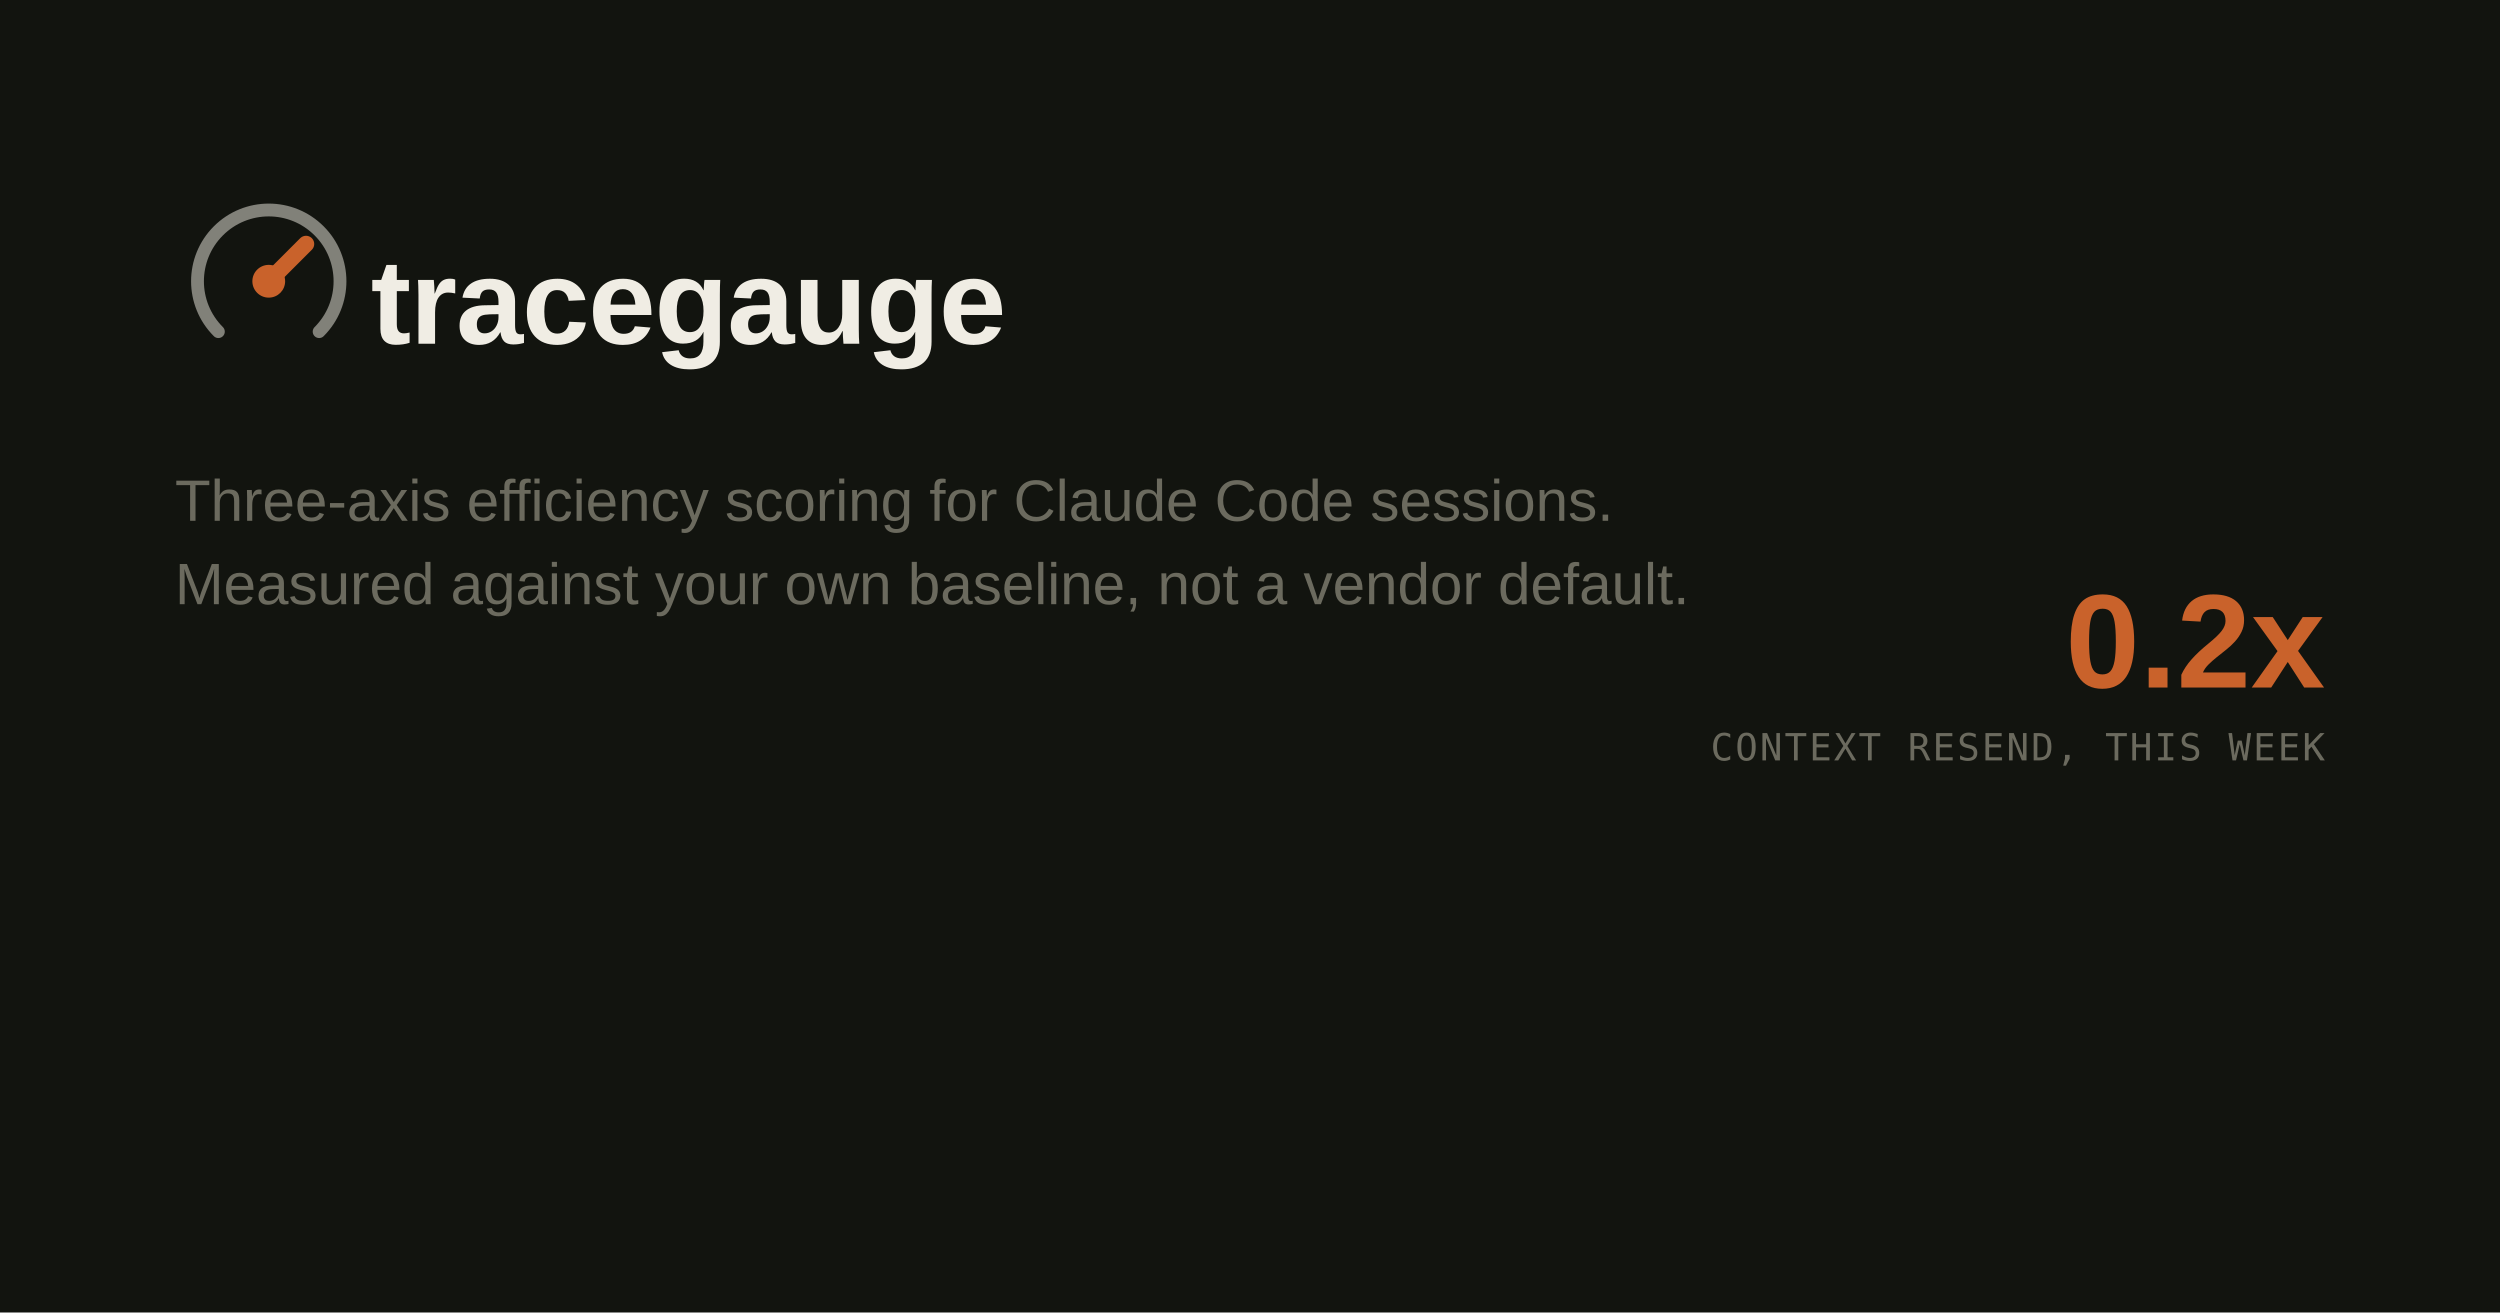
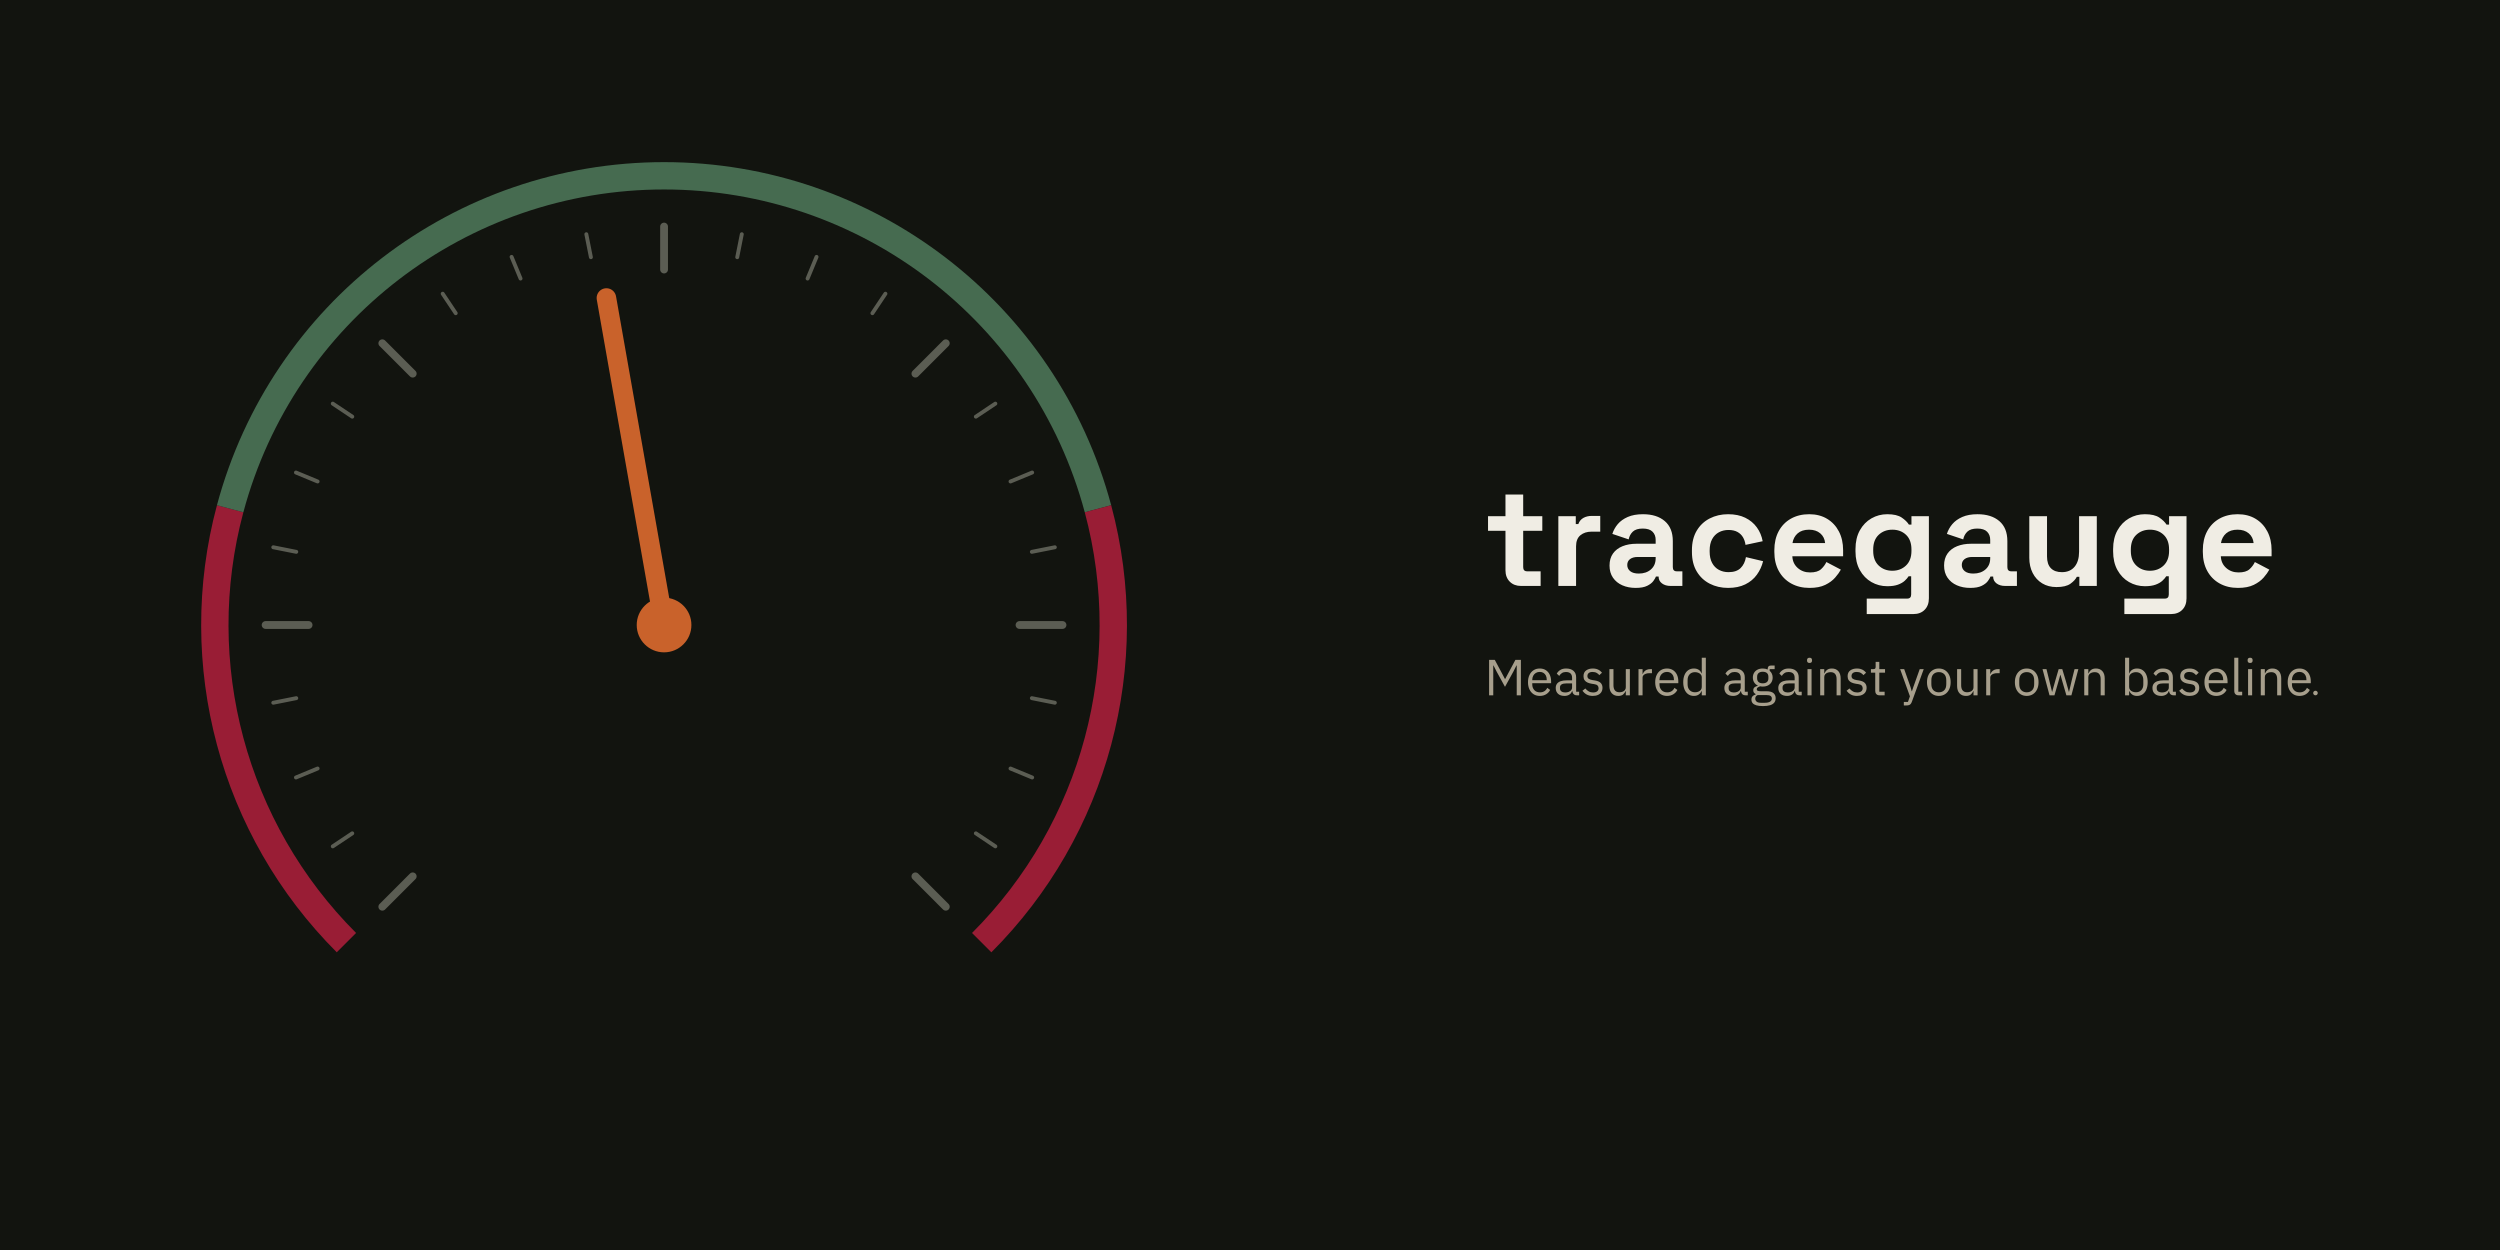
- <svg xmlns="http://www.w3.org/2000/svg" viewBox="0 0 1200 630" width="1200" height="630">
-   <rect width="1200" height="630" fill="#12140F" />
-   <g transform="translate(84,90) scale(0.9)">
-     <path d="M 23.13 76.87 A 38 38 0 1 1 76.87 76.87" fill="none" stroke="#F0EDE4" stroke-width="6.84" stroke-linecap="round" opacity="0.5" />
-     <line x1="50" y1="50" x2="69.88" y2="30.12" stroke="#C9622B" stroke-width="8.74" stroke-linecap="round" />
-     <circle cx="50" cy="50" r="8.74" fill="#C9622B" />
-   </g>
-   <text x="178" y="165" font-family="Space Grotesk, Arial, sans-serif" font-weight="700" font-size="58" fill="#F0EDE4" letter-spacing="-0.5">tracegauge</text>
-   <text x="84" y="250" font-family="IBM Plex Sans, Arial, sans-serif" font-size="28" fill="#6B6A5E">Three-axis efficiency scoring for Claude Code sessions.</text>
-   <text x="84" y="290" font-family="IBM Plex Sans, Arial, sans-serif" font-size="28" fill="#6B6A5E">Measured against your own baseline, not a vendor default.</text>
-   <text x="1116" y="330" text-anchor="end" font-family="Space Grotesk, Arial, sans-serif" font-weight="700" font-size="64" fill="#C9622B">0.2x</text>
-   <text x="1116" y="365" text-anchor="end" font-family="IBM Plex Mono, monospace" font-size="18" letter-spacing="1" fill="#6B6A5E">CONTEXT RESEND, THIS WEEK</text>
+ <svg xmlns="http://www.w3.org/2000/svg" viewBox="0 0 1280 640" width="1280" height="640">
+   <rect width="1280" height="640" fill="#12140F" />
+   <path d="M 177.37 482.63 A 230 230 0 0 1 117.84 260.47" fill="none" stroke="#B01E3C" stroke-width="14" stroke-linecap="butt" opacity="0.85" />
+   <path d="M 117.84 260.47 A 230 230 0 0 1 562.16 260.47" fill="none" stroke="#4F7A5C" stroke-width="14" stroke-linecap="butt" opacity="0.85" />
+   <path d="M 562.16 260.47 A 230 230 0 0 1 502.63 482.63" fill="none" stroke="#B01E3C" stroke-width="14" stroke-linecap="butt" opacity="0.85" />
+   <line x1="195.75" y1="464.25" x2="211.31" y2="448.69" stroke="#5B5D53" stroke-width="4" stroke-linecap="round" />
+   <line x1="170.38" y1="433.34" x2="180.36" y2="426.67" stroke="#5B5D53" stroke-width="2" stroke-linecap="round" />
+   <line x1="151.53" y1="398.07" x2="162.62" y2="393.48" stroke="#5B5D53" stroke-width="2" stroke-linecap="round" />
+   <line x1="139.92" y1="359.80" x2="151.69" y2="357.46" stroke="#5B5D53" stroke-width="2" stroke-linecap="round" />
+   <line x1="136.00" y1="320.00" x2="158.00" y2="320.00" stroke="#5B5D53" stroke-width="4" stroke-linecap="round" />
+   <line x1="139.92" y1="280.20" x2="151.69" y2="282.54" stroke="#5B5D53" stroke-width="2" stroke-linecap="round" />
+   <line x1="151.53" y1="241.93" x2="162.62" y2="246.52" stroke="#5B5D53" stroke-width="2" stroke-linecap="round" />
+   <line x1="170.38" y1="206.66" x2="180.36" y2="213.33" stroke="#5B5D53" stroke-width="2" stroke-linecap="round" />
+   <line x1="195.75" y1="175.75" x2="211.31" y2="191.31" stroke="#5B5D53" stroke-width="4" stroke-linecap="round" />
+   <line x1="226.66" y1="150.38" x2="233.33" y2="160.36" stroke="#5B5D53" stroke-width="2" stroke-linecap="round" />
+   <line x1="261.93" y1="131.53" x2="266.52" y2="142.62" stroke="#5B5D53" stroke-width="2" stroke-linecap="round" />
+   <line x1="300.20" y1="119.92" x2="302.54" y2="131.69" stroke="#5B5D53" stroke-width="2" stroke-linecap="round" />
+   <line x1="340.00" y1="116.00" x2="340.00" y2="138.00" stroke="#5B5D53" stroke-width="4" stroke-linecap="round" />
+   <line x1="379.80" y1="119.92" x2="377.46" y2="131.69" stroke="#5B5D53" stroke-width="2" stroke-linecap="round" />
+   <line x1="418.07" y1="131.53" x2="413.48" y2="142.62" stroke="#5B5D53" stroke-width="2" stroke-linecap="round" />
+   <line x1="453.34" y1="150.38" x2="446.67" y2="160.36" stroke="#5B5D53" stroke-width="2" stroke-linecap="round" />
+   <line x1="484.25" y1="175.75" x2="468.69" y2="191.31" stroke="#5B5D53" stroke-width="4" stroke-linecap="round" />
+   <line x1="509.62" y1="206.66" x2="499.64" y2="213.33" stroke="#5B5D53" stroke-width="2" stroke-linecap="round" />
+   <line x1="528.47" y1="241.93" x2="517.38" y2="246.52" stroke="#5B5D53" stroke-width="2" stroke-linecap="round" />
+   <line x1="540.08" y1="280.20" x2="528.31" y2="282.54" stroke="#5B5D53" stroke-width="2" stroke-linecap="round" />
+   <line x1="544.00" y1="320.00" x2="522.00" y2="320.00" stroke="#5B5D53" stroke-width="4" stroke-linecap="round" />
+   <line x1="540.08" y1="359.80" x2="528.31" y2="357.46" stroke="#5B5D53" stroke-width="2" stroke-linecap="round" />
+   <line x1="528.47" y1="398.07" x2="517.38" y2="393.48" stroke="#5B5D53" stroke-width="2" stroke-linecap="round" />
+   <line x1="509.62" y1="433.34" x2="499.64" y2="426.67" stroke="#5B5D53" stroke-width="2" stroke-linecap="round" />
+   <line x1="484.25" y1="464.25" x2="468.69" y2="448.69" stroke="#5B5D53" stroke-width="4" stroke-linecap="round" />
+   <line x1="340" y1="320" x2="310.48" y2="152.58" stroke="#C9622B" stroke-width="10" stroke-linecap="round" />
+   <circle cx="340" cy="320" r="14" fill="#C9622B" />
+   <path d="M778.72 300.0Q775.192 300.0 772.996 297.804Q770.8 295.608 770.8 291.936V271.776H761.872V264.288H770.8V253.2H779.872V264.288H789.664V271.776H779.872V290.352Q779.872 292.512 781.888 292.512H788.8V300.0Z M797.872 300.0V264.288H806.8V268.32H808.096Q808.888 266.16 810.724 265.152Q812.56 264.144 815.008 264.144H819.328V272.208H814.864Q811.408 272.208 809.176 274.044Q806.944 275.88 806.944 279.696V300.0Z M837.472 301.008Q833.656 301.008 830.632 299.676Q827.608 298.344 825.844 295.788Q824.08 293.232 824.08 289.56Q824.08 285.888 825.844 283.404Q827.608 280.92 830.74 279.66Q833.872 278.4 837.904 278.4H847.696V276.384Q847.696 273.864 846.112 272.244Q844.528 270.624 841.072 270.624Q837.688 270.624 836.032 272.172Q834.376 273.72 833.872 276.168L825.52 273.36Q826.384 270.624 828.292 268.356Q830.2 266.088 833.404 264.684Q836.608 263.28 841.216 263.28Q848.272 263.28 852.376 266.808Q856.48 270.336 856.48 277.032V290.352Q856.48 292.512 858.496 292.512H861.376V300.0H855.328Q852.664 300.0 850.936 298.704Q849.208 297.408 849.208 295.248V295.176H847.84Q847.552 296.04 846.544 297.444Q845.536 298.848 843.376 299.928Q841.216 301.008 837.472 301.008ZM839.056 293.664Q842.872 293.664 845.284 291.54Q847.696 289.416 847.696 285.888V285.168H838.552Q836.032 285.168 834.592 286.248Q833.152 287.328 833.152 289.272Q833.152 291.216 834.664 292.44Q836.176 293.664 839.056 293.664Z M884.776 301.008Q879.592 301.008 875.38 298.848Q871.168 296.688 868.72 292.584Q866.272 288.48 866.272 282.648V281.64Q866.272 275.808 868.72 271.704Q871.168 267.6 875.38 265.44Q879.592 263.28 884.776 263.28Q889.888 263.28 893.56 265.08Q897.232 266.88 899.5 270.012Q901.768 273.144 902.488 277.104L893.704 278.976Q893.416 276.816 892.408 275.088Q891.4 273.36 889.564 272.352Q887.728 271.344 884.992 271.344Q882.256 271.344 880.06 272.532Q877.864 273.72 876.604 276.06Q875.344 278.4 875.344 281.784V282.504Q875.344 285.888 876.604 288.228Q877.864 290.568 880.06 291.756Q882.256 292.944 884.992 292.944Q889.096 292.944 891.22 290.82Q893.344 288.696 893.92 285.24L902.704 287.328Q901.768 291.144 899.5 294.276Q897.232 297.408 893.56 299.208Q889.888 301.008 884.776 301.008Z M926.464 301.008Q921.136 301.008 917.068 298.74Q913 296.472 910.732 292.332Q908.464 288.192 908.464 282.576V281.712Q908.464 276.096 910.696 271.956Q912.928 267.816 916.96 265.548Q920.992 263.28 926.32 263.28Q931.576 263.28 935.464 265.62Q939.352 267.96 941.512 272.1Q943.672 276.24 943.672 281.712V284.808H917.68Q917.824 288.48 920.416 290.784Q923.008 293.088 926.752 293.088Q930.568 293.088 932.368 291.432Q934.168 289.776 935.104 287.76L942.52 291.648Q941.512 293.52 939.604 295.716Q937.696 297.912 934.528 299.46Q931.36 301.008 926.464 301.008ZM917.752 278.04H934.456Q934.168 274.944 931.972 273.072Q929.776 271.2 926.248 271.2Q922.576 271.2 920.416 273.072Q918.256 274.944 917.752 278.04Z M950.008 282.288V281.136Q950.008 275.52 952.24 271.524Q954.472 267.528 958.18 265.404Q961.888 263.28 966.28 263.28Q971.176 263.28 973.696 265.008Q976.216 266.736 977.368 268.608H978.664V264.288H987.592V306.336Q987.592 310.008 985.432 312.204Q983.272 314.4 979.672 314.4H955.768V306.48H976.504Q978.52 306.48 978.52 304.32V295.032H977.224Q976.504 296.184 975.208 297.372Q973.912 298.56 971.752 299.352Q969.592 300.144 966.28 300.144Q961.888 300.144 958.18 298.02Q954.472 295.896 952.24 291.9Q950.008 287.904 950.008 282.288ZM968.872 292.224Q973.048 292.224 975.856 289.56Q978.664 286.896 978.664 282.072V281.352Q978.664 276.456 975.892 273.828Q973.12 271.2 968.872 271.2Q964.696 271.2 961.888 273.828Q959.08 276.456 959.08 281.352V282.072Q959.08 286.896 961.888 289.56Q964.696 292.224 968.872 292.224Z M1008.76 301.008Q1004.944 301.008 1001.92 299.676Q998.896 298.344 997.132 295.788Q995.368 293.232 995.368 289.56Q995.368 285.888 997.132 283.404Q998.896 280.92 1002.028 279.66Q1005.16 278.4 1009.192 278.4H1018.984V276.384Q1018.984 273.864 1017.4 272.244Q1015.816 270.624 1012.36 270.624Q1008.976 270.624 1007.32 272.172Q1005.664 273.72 1005.16 276.168L996.808 273.36Q997.672 270.624 999.58 268.356Q1001.488 266.088 1004.692 264.684Q1007.896 263.28 1012.504 263.28Q1019.56 263.28 1023.664 266.808Q1027.768 270.336 1027.768 277.032V290.352Q1027.768 292.512 1029.784 292.512H1032.664V300.0H1026.616Q1023.952 300.0 1022.224 298.704Q1020.496 297.408 1020.496 295.248V295.176H1019.128Q1018.84 296.04 1017.832 297.444Q1016.824 298.848 1014.664 299.928Q1012.504 301.008 1008.76 301.008ZM1010.344 293.664Q1014.16 293.664 1016.572 291.54Q1018.984 289.416 1018.984 285.888V285.168H1009.84Q1007.32 285.168 1005.88 286.248Q1004.44 287.328 1004.44 289.272Q1004.44 291.216 1005.952 292.44Q1007.464 293.664 1010.344 293.664Z M1052.896 300.576Q1048.72 300.576 1045.588 298.668Q1042.456 296.76 1040.728 293.376Q1039.0 289.992 1039.0 285.6V264.288H1048.072V284.88Q1048.072 288.912 1050.052 290.928Q1052.032 292.944 1055.704 292.944Q1059.88 292.944 1062.184 290.172Q1064.488 287.4 1064.488 282.432V264.288H1073.56V300.0H1064.632V295.32H1063.336Q1062.472 297.12 1060.096 298.848Q1057.72 300.576 1052.896 300.576Z M1081.912 282.288V281.136Q1081.912 275.52 1084.144 271.524Q1086.376 267.528 1090.084 265.404Q1093.792 263.28 1098.184 263.28Q1103.08 263.28 1105.6 265.008Q1108.12 266.736 1109.272 268.608H1110.568V264.288H1119.496V306.336Q1119.496 310.008 1117.336 312.204Q1115.176 314.4 1111.576 314.4H1087.672V306.48H1108.408Q1110.424 306.48 1110.424 304.32V295.032H1109.128Q1108.408 296.184 1107.112 297.372Q1105.816 298.56 1103.656 299.352Q1101.496 300.144 1098.184 300.144Q1093.792 300.144 1090.084 298.02Q1086.376 295.896 1084.144 291.9Q1081.912 287.904 1081.912 282.288ZM1100.776 292.224Q1104.952 292.224 1107.76 289.56Q1110.568 286.896 1110.568 282.072V281.352Q1110.568 276.456 1107.796 273.828Q1105.024 271.2 1100.776 271.2Q1096.6 271.2 1093.792 273.828Q1090.984 276.456 1090.984 281.352V282.072Q1090.984 286.896 1093.792 289.56Q1096.6 292.224 1100.776 292.224Z M1145.848 301.008Q1140.52 301.008 1136.452 298.74Q1132.384 296.472 1130.116 292.332Q1127.848 288.192 1127.848 282.576V281.712Q1127.848 276.096 1130.08 271.956Q1132.312 267.816 1136.344 265.548Q1140.376 263.28 1145.704 263.28Q1150.96 263.28 1154.848 265.62Q1158.736 267.96 1160.896 272.1Q1163.056 276.24 1163.056 281.712V284.808H1137.064Q1137.208 288.48 1139.8 290.784Q1142.392 293.088 1146.136 293.088Q1149.952 293.088 1151.752 291.432Q1153.552 289.776 1154.488 287.76L1161.904 291.648Q1160.896 293.52 1158.988 295.716Q1157.08 297.912 1153.912 299.46Q1150.744 301.008 1145.848 301.008ZM1137.136 278.04H1153.84Q1153.552 274.944 1151.356 273.072Q1149.16 271.2 1145.632 271.2Q1141.96 271.2 1139.8 273.072Q1137.64 274.944 1137.136 278.04Z" fill="#F0EDE4" />
+   <path d="M762.418 356.0V337.852H765.33L768.762 344.274L770.53 347.628H770.66L772.454 344.274L775.886 337.852H778.694V356.0H776.562V343.754V340.712H776.432L774.898 343.754L770.556 351.658L766.214 343.754L764.68 340.712H764.55V343.754V356.0Z M788.366 356.312Q786.546 356.312 785.194 355.441Q783.842 354.57 783.088 352.997Q782.334 351.424 782.334 349.292Q782.334 347.16 783.088 345.587Q783.842 344.014 785.194 343.143Q786.546 342.272 788.366 342.272Q790.16 342.272 791.46 343.117Q792.76 343.962 793.462 345.444Q794.164 346.926 794.164 348.824V349.812H784.518V350.436Q784.518 352.178 785.571 353.335Q786.624 354.492 788.496 354.492Q789.77 354.492 790.719 353.894Q791.668 353.296 792.188 352.178L793.67 353.244Q793.02 354.596 791.642 355.454Q790.264 356.312 788.366 356.312ZM788.366 344.014Q787.248 344.014 786.377 344.534Q785.506 345.054 785.012 345.977Q784.518 346.9 784.518 348.07V348.252H791.928V347.966Q791.928 346.77 791.486 345.886Q791.044 345.002 790.238 344.508Q789.432 344.014 788.366 344.014Z M808.516 356.0H807.346Q806.514 356.0 805.994 355.649Q805.474 355.298 805.24 354.674Q805.006 354.05 805.006 353.244V353.062L805.812 353.816H804.902Q804.486 355.038 803.459 355.675Q802.432 356.312 801.028 356.312Q798.896 356.312 797.713 355.22Q796.53 354.128 796.53 352.256Q796.53 350.982 797.154 350.111Q797.778 349.24 799.039 348.785Q800.3 348.33 802.25 348.33H804.902V347.004Q804.902 345.574 804.122 344.82Q803.342 344.066 801.73 344.066Q800.534 344.066 799.702 344.612Q798.87 345.158 798.324 346.068L797.076 344.898Q797.622 343.832 798.818 343.052Q800.014 342.272 801.834 342.272Q804.252 342.272 805.617 343.468Q806.982 344.664 806.982 346.796V354.18H808.516ZM804.902 349.89H802.146Q800.378 349.89 799.546 350.41Q798.714 350.93 798.714 351.918V352.464Q798.714 353.452 799.442 353.998Q800.17 354.544 801.366 354.544Q802.406 354.544 803.199 354.219Q803.992 353.894 804.447 353.335Q804.902 352.776 804.902 352.1Z M815.51 356.312Q813.664 356.312 812.39 355.597Q811.116 354.882 810.206 353.686L811.688 352.49Q812.468 353.452 813.43 353.998Q814.392 354.544 815.666 354.544Q816.992 354.544 817.733 353.972Q818.474 353.4 818.474 352.36Q818.474 351.58 817.967 351.008Q817.46 350.436 816.134 350.254L815.068 350.098Q813.846 349.916 812.858 349.487Q811.87 349.058 811.311 348.265Q810.752 347.472 810.752 346.224Q810.752 344.222 812.117 343.247Q813.482 342.272 815.536 342.272Q816.628 342.272 817.473 342.532Q818.318 342.792 818.994 343.273Q819.67 343.754 820.216 344.43L818.838 345.678Q818.396 345.054 817.538 344.547Q816.68 344.04 815.38 344.04Q814.106 344.04 813.43 344.599Q812.754 345.158 812.754 346.12Q812.754 347.082 813.417 347.537Q814.08 347.992 815.328 348.2L816.368 348.356Q818.604 348.694 819.54 349.643Q820.476 350.592 820.476 352.126Q820.476 353.426 819.878 354.362Q819.28 355.298 818.162 355.805Q817.044 356.312 815.51 356.312Z M832.41 356.0V353.816H832.306Q831.916 354.778 831.071 355.545Q830.226 356.312 828.536 356.312Q826.482 356.312 825.247 354.973Q824.012 353.634 824.012 351.19V342.584H826.092V350.826Q826.092 352.62 826.872 353.53Q827.652 354.44 829.16 354.44Q829.992 354.44 830.733 354.167Q831.474 353.894 831.942 353.322Q832.41 352.75 832.41 351.866V342.584H834.49V356.0Z M840.99 356.0H838.91V342.584H840.99V345.054H841.12Q841.354 344.404 841.848 343.845Q842.342 343.286 843.122 342.935Q843.902 342.584 844.994 342.584H845.8V344.664H844.578Q843.46 344.664 842.654 344.963Q841.848 345.262 841.419 345.756Q840.99 346.25 840.99 346.9Z M853.496 356.312Q851.676 356.312 850.324 355.441Q848.972 354.57 848.218 352.997Q847.464 351.424 847.464 349.292Q847.464 347.16 848.218 345.587Q848.972 344.014 850.324 343.143Q851.676 342.272 853.496 342.272Q855.29 342.272 856.59 343.117Q857.89 343.962 858.592 345.444Q859.294 346.926 859.294 348.824V349.812H849.648V350.436Q849.648 352.178 850.701 353.335Q851.754 354.492 853.626 354.492Q854.9 354.492 855.849 353.894Q856.798 353.296 857.318 352.178L858.8 353.244Q858.15 354.596 856.772 355.454Q855.394 356.312 853.496 356.312ZM853.496 344.014Q852.378 344.014 851.507 344.534Q850.636 345.054 850.142 345.977Q849.648 346.9 849.648 348.07V348.252H857.058V347.966Q857.058 346.77 856.616 345.886Q856.174 345.002 855.368 344.508Q854.562 344.014 853.496 344.014Z M871.306 356.0V353.816H871.202Q870.604 355.064 869.629 355.688Q868.654 356.312 867.276 356.312Q865.612 356.312 864.377 355.454Q863.142 354.596 862.479 353.01Q861.816 351.424 861.816 349.292Q861.816 347.134 862.479 345.561Q863.142 343.988 864.377 343.13Q865.612 342.272 867.276 342.272Q868.654 342.272 869.668 342.883Q870.682 343.494 871.202 344.768H871.306V336.76H873.386V356.0ZM867.848 354.44Q868.81 354.44 869.59 354.115Q870.37 353.79 870.838 353.179Q871.306 352.568 871.306 351.71V346.718Q871.306 345.964 870.838 345.392Q870.37 344.82 869.59 344.482Q868.81 344.144 867.848 344.144Q866.106 344.144 865.079 345.249Q864.052 346.354 864.052 348.148V350.436Q864.052 352.23 865.079 353.335Q866.106 354.44 867.848 354.44Z M894.862 356.0H893.692Q892.86 356.0 892.34 355.649Q891.82 355.298 891.586 354.674Q891.352 354.05 891.352 353.244V353.062L892.158 353.816H891.248Q890.832 355.038 889.805 355.675Q888.778 356.312 887.374 356.312Q885.242 356.312 884.059 355.22Q882.876 354.128 882.876 352.256Q882.876 350.982 883.5 350.111Q884.124 349.24 885.385 348.785Q886.646 348.33 888.596 348.33H891.248V347.004Q891.248 345.574 890.468 344.82Q889.688 344.066 888.076 344.066Q886.88 344.066 886.048 344.612Q885.216 345.158 884.67 346.068L883.422 344.898Q883.968 343.832 885.164 343.052Q886.36 342.272 888.18 342.272Q890.598 342.272 891.963 343.468Q893.328 344.664 893.328 346.796V354.18H894.862ZM891.248 349.89H888.492Q886.724 349.89 885.892 350.41Q885.06 350.93 885.06 351.918V352.464Q885.06 353.452 885.788 353.998Q886.516 354.544 887.712 354.544Q888.752 354.544 889.545 354.219Q890.338 353.894 890.793 353.335Q891.248 352.776 891.248 352.1Z M909.136 357.482Q909.136 358.86 908.408 359.757Q907.68 360.654 906.237 361.083Q904.794 361.512 902.636 361.512Q900.556 361.512 899.243 361.122Q897.93 360.732 897.332 359.991Q896.734 359.25 896.734 358.21Q896.734 357.118 897.306 356.494Q897.878 355.87 898.866 355.61V355.324Q898.294 355.038 897.982 354.583Q897.67 354.128 897.67 353.452Q897.67 352.438 898.32 351.905Q898.97 351.372 899.984 351.112V351.008Q898.788 350.436 898.125 349.37Q897.462 348.304 897.462 346.9Q897.462 345.522 898.086 344.482Q898.71 343.442 899.854 342.857Q900.998 342.272 902.506 342.272Q903.234 342.272 903.871 342.402Q904.508 342.532 905.054 342.792V342.558Q905.054 341.778 905.418 341.271Q905.782 340.764 906.614 340.764H908.616V342.584H906.068V343.442Q906.796 344.066 907.199 344.95Q907.602 345.834 907.602 346.9Q907.602 348.252 906.978 349.305Q906.354 350.358 905.21 350.943Q904.066 351.528 902.532 351.528Q902.194 351.528 901.856 351.489Q901.518 351.45 901.232 351.398Q900.582 351.58 900.023 351.931Q899.464 352.282 899.464 352.906Q899.464 353.504 900.036 353.712Q900.608 353.92 901.518 353.92H904.378Q906.874 353.92 908.005 354.869Q909.136 355.818 909.136 357.482ZM907.186 357.638Q907.186 356.832 906.575 356.351Q905.964 355.87 904.404 355.87H899.932Q899.282 356.156 898.983 356.611Q898.684 357.066 898.684 357.69Q898.684 358.574 899.347 359.198Q900.01 359.822 901.596 359.822H903.52Q905.262 359.822 906.224 359.276Q907.186 358.73 907.186 357.638ZM902.532 349.864Q903.858 349.864 904.638 349.227Q905.418 348.59 905.418 347.264V346.536Q905.418 345.21 904.638 344.573Q903.858 343.936 902.532 343.936Q901.206 343.936 900.426 344.573Q899.646 345.21 899.646 346.536V347.264Q899.646 348.59 900.426 349.227Q901.206 349.864 902.532 349.864Z M922.474 356.0H921.304Q920.472 356.0 919.952 355.649Q919.432 355.298 919.198 354.674Q918.964 354.05 918.964 353.244V353.062L919.77 353.816H918.86Q918.444 355.038 917.417 355.675Q916.39 356.312 914.986 356.312Q912.854 356.312 911.671 355.22Q910.488 354.128 910.488 352.256Q910.488 350.982 911.112 350.111Q911.736 349.24 912.997 348.785Q914.258 348.33 916.208 348.33H918.86V347.004Q918.86 345.574 918.08 344.82Q917.3 344.066 915.688 344.066Q914.492 344.066 913.66 344.612Q912.828 345.158 912.282 346.068L911.034 344.898Q911.58 343.832 912.776 343.052Q913.972 342.272 915.792 342.272Q918.21 342.272 919.575 343.468Q920.94 344.664 920.94 346.796V354.18H922.474ZM918.86 349.89H916.104Q914.336 349.89 913.504 350.41Q912.672 350.93 912.672 351.918V352.464Q912.672 353.452 913.4 353.998Q914.128 354.544 915.324 354.544Q916.364 354.544 917.157 354.219Q917.95 353.894 918.405 353.335Q918.86 352.776 918.86 352.1Z M926.478 339.438Q925.828 339.438 925.516 339.113Q925.204 338.788 925.204 338.268V337.93Q925.204 337.41 925.516 337.085Q925.828 336.76 926.478 336.76Q927.154 336.76 927.453 337.085Q927.752 337.41 927.752 337.93V338.268Q927.752 338.788 927.453 339.113Q927.154 339.438 926.478 339.438ZM925.438 356.0V342.584H927.518V356.0Z M934.018 356.0H931.938V342.584H934.018V344.768H934.122Q934.616 343.624 935.513 342.948Q936.41 342.272 937.918 342.272Q939.998 342.272 941.207 343.611Q942.416 344.95 942.416 347.394V356.0H940.336V347.758Q940.336 345.964 939.569 345.054Q938.802 344.144 937.294 344.144Q936.462 344.144 935.708 344.417Q934.954 344.69 934.486 345.262Q934.018 345.834 934.018 346.692Z M950.736 356.312Q948.89 356.312 947.616 355.597Q946.342 354.882 945.432 353.686L946.914 352.49Q947.694 353.452 948.656 353.998Q949.618 354.544 950.892 354.544Q952.218 354.544 952.959 353.972Q953.7 353.4 953.7 352.36Q953.7 351.58 953.193 351.008Q952.686 350.436 951.36 350.254L950.294 350.098Q949.072 349.916 948.084 349.487Q947.096 349.058 946.537 348.265Q945.978 347.472 945.978 346.224Q945.978 344.222 947.343 343.247Q948.708 342.272 950.762 342.272Q951.854 342.272 952.699 342.532Q953.544 342.792 954.22 343.273Q954.896 343.754 955.442 344.43L954.064 345.678Q953.622 345.054 952.764 344.547Q951.906 344.04 950.606 344.04Q949.332 344.04 948.656 344.599Q947.98 345.158 947.98 346.12Q947.98 347.082 948.643 347.537Q949.306 347.992 950.554 348.2L951.594 348.356Q953.83 348.694 954.766 349.643Q955.702 350.592 955.702 352.126Q955.702 353.426 955.104 354.362Q954.506 355.298 953.388 355.805Q952.27 356.312 950.736 356.312Z M964.932 356.0H962.332Q961.266 356.0 960.694 355.376Q960.122 354.752 960.122 353.79V344.404H957.912V342.584H959.16Q959.836 342.584 960.083 342.311Q960.33 342.038 960.33 341.362V338.866H962.202V342.584H965.14V344.404H962.202V354.18H964.932Z M979.648 351.71 982.898 342.584H984.952L978.946 359.12Q978.66 359.926 978.309 360.381Q977.958 360.836 977.386 361.018Q976.814 361.2 975.826 361.2H974.76V359.38H976.866L977.88 356.52L972.862 342.584H974.942L978.166 351.71L978.79 353.894H978.92Z M992.674 356.312Q990.88 356.312 989.515 355.441Q988.15 354.57 987.383 352.997Q986.616 351.424 986.616 349.292Q986.616 347.16 987.383 345.587Q988.15 344.014 989.515 343.143Q990.88 342.272 992.674 342.272Q994.468 342.272 995.833 343.143Q997.198 344.014 997.965 345.587Q998.732 347.16 998.732 349.292Q998.732 351.424 997.965 352.997Q997.198 354.57 995.833 355.441Q994.468 356.312 992.674 356.312ZM992.674 354.466Q994.364 354.466 995.43 353.426Q996.496 352.386 996.496 350.254V348.33Q996.496 346.198 995.43 345.158Q994.364 344.118 992.674 344.118Q991.01 344.118 989.931 345.158Q988.852 346.198 988.852 348.33V350.254Q988.852 352.386 989.931 353.426Q991.01 354.466 992.674 354.466Z M1010.432 356.0V353.816H1010.328Q1009.938 354.778 1009.093 355.545Q1008.248 356.312 1006.558 356.312Q1004.504 356.312 1003.269 354.973Q1002.034 353.634 1002.034 351.19V342.584H1004.114V350.826Q1004.114 352.62 1004.894 353.53Q1005.674 354.44 1007.182 354.44Q1008.014 354.44 1008.755 354.167Q1009.496 353.894 1009.964 353.322Q1010.432 352.75 1010.432 351.866V342.584H1012.512V356.0Z M1019.012 356.0H1016.932V342.584H1019.012V345.054H1019.142Q1019.376 344.404 1019.87 343.845Q1020.364 343.286 1021.144 342.935Q1021.924 342.584 1023.016 342.584H1023.822V344.664H1022.6Q1021.482 344.664 1020.676 344.963Q1019.87 345.262 1019.441 345.756Q1019.012 346.25 1019.012 346.9Z M1037.68 356.312Q1035.886 356.312 1034.521 355.441Q1033.156 354.57 1032.389 352.997Q1031.622 351.424 1031.622 349.292Q1031.622 347.16 1032.389 345.587Q1033.156 344.014 1034.521 343.143Q1035.886 342.272 1037.68 342.272Q1039.474 342.272 1040.839 343.143Q1042.204 344.014 1042.971 345.587Q1043.738 347.16 1043.738 349.292Q1043.738 351.424 1042.971 352.997Q1042.204 354.57 1040.839 355.441Q1039.474 356.312 1037.68 356.312ZM1037.68 354.466Q1039.37 354.466 1040.436 353.426Q1041.502 352.386 1041.502 350.254V348.33Q1041.502 346.198 1040.436 345.158Q1039.37 344.118 1037.68 344.118Q1036.016 344.118 1034.937 345.158Q1033.858 346.198 1033.858 348.33V350.254Q1033.858 352.386 1034.937 353.426Q1036.016 354.466 1037.68 354.466Z M1049.354 356.0 1045.766 342.584H1047.794L1049.224 348.382L1050.654 354.258H1050.706L1052.344 348.382L1054.034 342.584H1055.88L1057.622 348.382L1059.286 354.258H1059.338L1060.716 348.382L1062.172 342.584H1064.122L1060.56 356.0H1057.986L1056.114 349.552L1054.944 345.47H1054.892L1053.748 349.552L1051.876 356.0Z M1069.218 356.0H1067.138V342.584H1069.218V344.768H1069.322Q1069.816 343.624 1070.713 342.948Q1071.61 342.272 1073.118 342.272Q1075.198 342.272 1076.407 343.611Q1077.616 344.95 1077.616 347.394V356.0H1075.536V347.758Q1075.536 345.964 1074.769 345.054Q1074.002 344.144 1072.494 344.144Q1071.662 344.144 1070.908 344.417Q1070.154 344.69 1069.686 345.262Q1069.218 345.834 1069.218 346.692Z M1088.042 356.0V336.76H1090.122V344.768H1090.226Q1090.746 343.494 1091.76 342.883Q1092.774 342.272 1094.152 342.272Q1095.842 342.272 1097.064 343.13Q1098.286 343.988 1098.949 345.561Q1099.612 347.134 1099.612 349.292Q1099.612 351.424 1098.949 353.01Q1098.286 354.596 1097.064 355.454Q1095.842 356.312 1094.152 356.312Q1092.774 356.312 1091.799 355.688Q1090.824 355.064 1090.226 353.816H1090.122V356.0ZM1093.58 354.44Q1095.348 354.44 1096.362 353.335Q1097.376 352.23 1097.376 350.436V348.148Q1097.376 346.354 1096.362 345.249Q1095.348 344.144 1093.58 344.144Q1092.644 344.144 1091.851 344.482Q1091.058 344.82 1090.59 345.392Q1090.122 345.964 1090.122 346.718V351.71Q1090.122 352.568 1090.59 353.179Q1091.058 353.79 1091.851 354.115Q1092.644 354.44 1093.58 354.44Z M1114.042 356.0H1112.872Q1112.04 356.0 1111.52 355.649Q1111.0 355.298 1110.766 354.674Q1110.532 354.05 1110.532 353.244V353.062L1111.338 353.816H1110.428Q1110.012 355.038 1108.985 355.675Q1107.958 356.312 1106.554 356.312Q1104.422 356.312 1103.239 355.22Q1102.056 354.128 1102.056 352.256Q1102.056 350.982 1102.68 350.111Q1103.304 349.24 1104.565 348.785Q1105.826 348.33 1107.776 348.33H1110.428V347.004Q1110.428 345.574 1109.648 344.82Q1108.868 344.066 1107.256 344.066Q1106.06 344.066 1105.228 344.612Q1104.396 345.158 1103.85 346.068L1102.602 344.898Q1103.148 343.832 1104.344 343.052Q1105.54 342.272 1107.36 342.272Q1109.778 342.272 1111.143 343.468Q1112.508 344.664 1112.508 346.796V354.18H1114.042ZM1110.428 349.89H1107.672Q1105.904 349.89 1105.072 350.41Q1104.24 350.93 1104.24 351.918V352.464Q1104.24 353.452 1104.968 353.998Q1105.696 354.544 1106.892 354.544Q1107.932 354.544 1108.725 354.219Q1109.518 353.894 1109.973 353.335Q1110.428 352.776 1110.428 352.1Z M1121.036 356.312Q1119.19 356.312 1117.916 355.597Q1116.642 354.882 1115.732 353.686L1117.214 352.49Q1117.994 353.452 1118.956 353.998Q1119.918 354.544 1121.192 354.544Q1122.518 354.544 1123.259 353.972Q1124.0 353.4 1124.0 352.36Q1124.0 351.58 1123.493 351.008Q1122.986 350.436 1121.66 350.254L1120.594 350.098Q1119.372 349.916 1118.384 349.487Q1117.396 349.058 1116.837 348.265Q1116.278 347.472 1116.278 346.224Q1116.278 344.222 1117.643 343.247Q1119.008 342.272 1121.062 342.272Q1122.154 342.272 1122.999 342.532Q1123.844 342.792 1124.52 343.273Q1125.196 343.754 1125.742 344.43L1124.364 345.678Q1123.922 345.054 1123.064 344.547Q1122.206 344.04 1120.906 344.04Q1119.632 344.04 1118.956 344.599Q1118.28 345.158 1118.28 346.12Q1118.28 347.082 1118.943 347.537Q1119.606 347.992 1120.854 348.2L1121.894 348.356Q1124.13 348.694 1125.066 349.643Q1126.002 350.592 1126.002 352.126Q1126.002 353.426 1125.404 354.362Q1124.806 355.298 1123.688 355.805Q1122.57 356.312 1121.036 356.312Z M1134.712 356.312Q1132.892 356.312 1131.54 355.441Q1130.188 354.57 1129.434 352.997Q1128.68 351.424 1128.68 349.292Q1128.68 347.16 1129.434 345.587Q1130.188 344.014 1131.54 343.143Q1132.892 342.272 1134.712 342.272Q1136.506 342.272 1137.806 343.117Q1139.106 343.962 1139.808 345.444Q1140.51 346.926 1140.51 348.824V349.812H1130.864V350.436Q1130.864 352.178 1131.917 353.335Q1132.97 354.492 1134.842 354.492Q1136.116 354.492 1137.065 353.894Q1138.014 353.296 1138.534 352.178L1140.016 353.244Q1139.366 354.596 1137.988 355.454Q1136.61 356.312 1134.712 356.312ZM1134.712 344.014Q1133.594 344.014 1132.723 344.534Q1131.852 345.054 1131.358 345.977Q1130.864 346.9 1130.864 348.07V348.252H1138.274V347.966Q1138.274 346.77 1137.832 345.886Q1137.39 345.002 1136.584 344.508Q1135.778 344.014 1134.712 344.014Z M1147.998 356.0H1146.152Q1145.086 356.0 1144.514 355.389Q1143.942 354.778 1143.942 353.842V336.76H1146.022V354.18H1147.998Z M1152.054 339.438Q1151.404 339.438 1151.092 339.113Q1150.78 338.788 1150.78 338.268V337.93Q1150.78 337.41 1151.092 337.085Q1151.404 336.76 1152.054 336.76Q1152.73 336.76 1153.029 337.085Q1153.328 337.41 1153.328 337.93V338.268Q1153.328 338.788 1153.029 339.113Q1152.73 339.438 1152.054 339.438ZM1151.014 356.0V342.584H1153.094V356.0Z M1159.594 356.0H1157.514V342.584H1159.594V344.768H1159.698Q1160.192 343.624 1161.089 342.948Q1161.986 342.272 1163.494 342.272Q1165.574 342.272 1166.783 343.611Q1167.992 344.95 1167.992 347.394V356.0H1165.912V347.758Q1165.912 345.964 1165.145 345.054Q1164.378 344.144 1162.87 344.144Q1162.038 344.144 1161.284 344.417Q1160.53 344.69 1160.062 345.262Q1159.594 345.834 1159.594 346.692Z M1177.326 356.312Q1175.506 356.312 1174.154 355.441Q1172.802 354.57 1172.048 352.997Q1171.294 351.424 1171.294 349.292Q1171.294 347.16 1172.048 345.587Q1172.802 344.014 1174.154 343.143Q1175.506 342.272 1177.326 342.272Q1179.12 342.272 1180.42 343.117Q1181.72 343.962 1182.422 345.444Q1183.124 346.926 1183.124 348.824V349.812H1173.478V350.436Q1173.478 352.178 1174.531 353.335Q1175.584 354.492 1177.456 354.492Q1178.73 354.492 1179.679 353.894Q1180.628 353.296 1181.148 352.178L1182.63 353.244Q1181.98 354.596 1180.602 355.454Q1179.224 356.312 1177.326 356.312ZM1177.326 344.014Q1176.208 344.014 1175.337 344.534Q1174.466 345.054 1173.972 345.977Q1173.478 346.9 1173.478 348.07V348.252H1180.888V347.966Q1180.888 346.77 1180.446 345.886Q1180.004 345.002 1179.198 344.508Q1178.392 344.014 1177.326 344.014Z M 1184.35 354.83 a 1.17 1.17 0 1 0 2.34 0 a 1.17 1.17 0 1 0 -2.34 0 Z" fill="#A79F8C" />
</svg>
